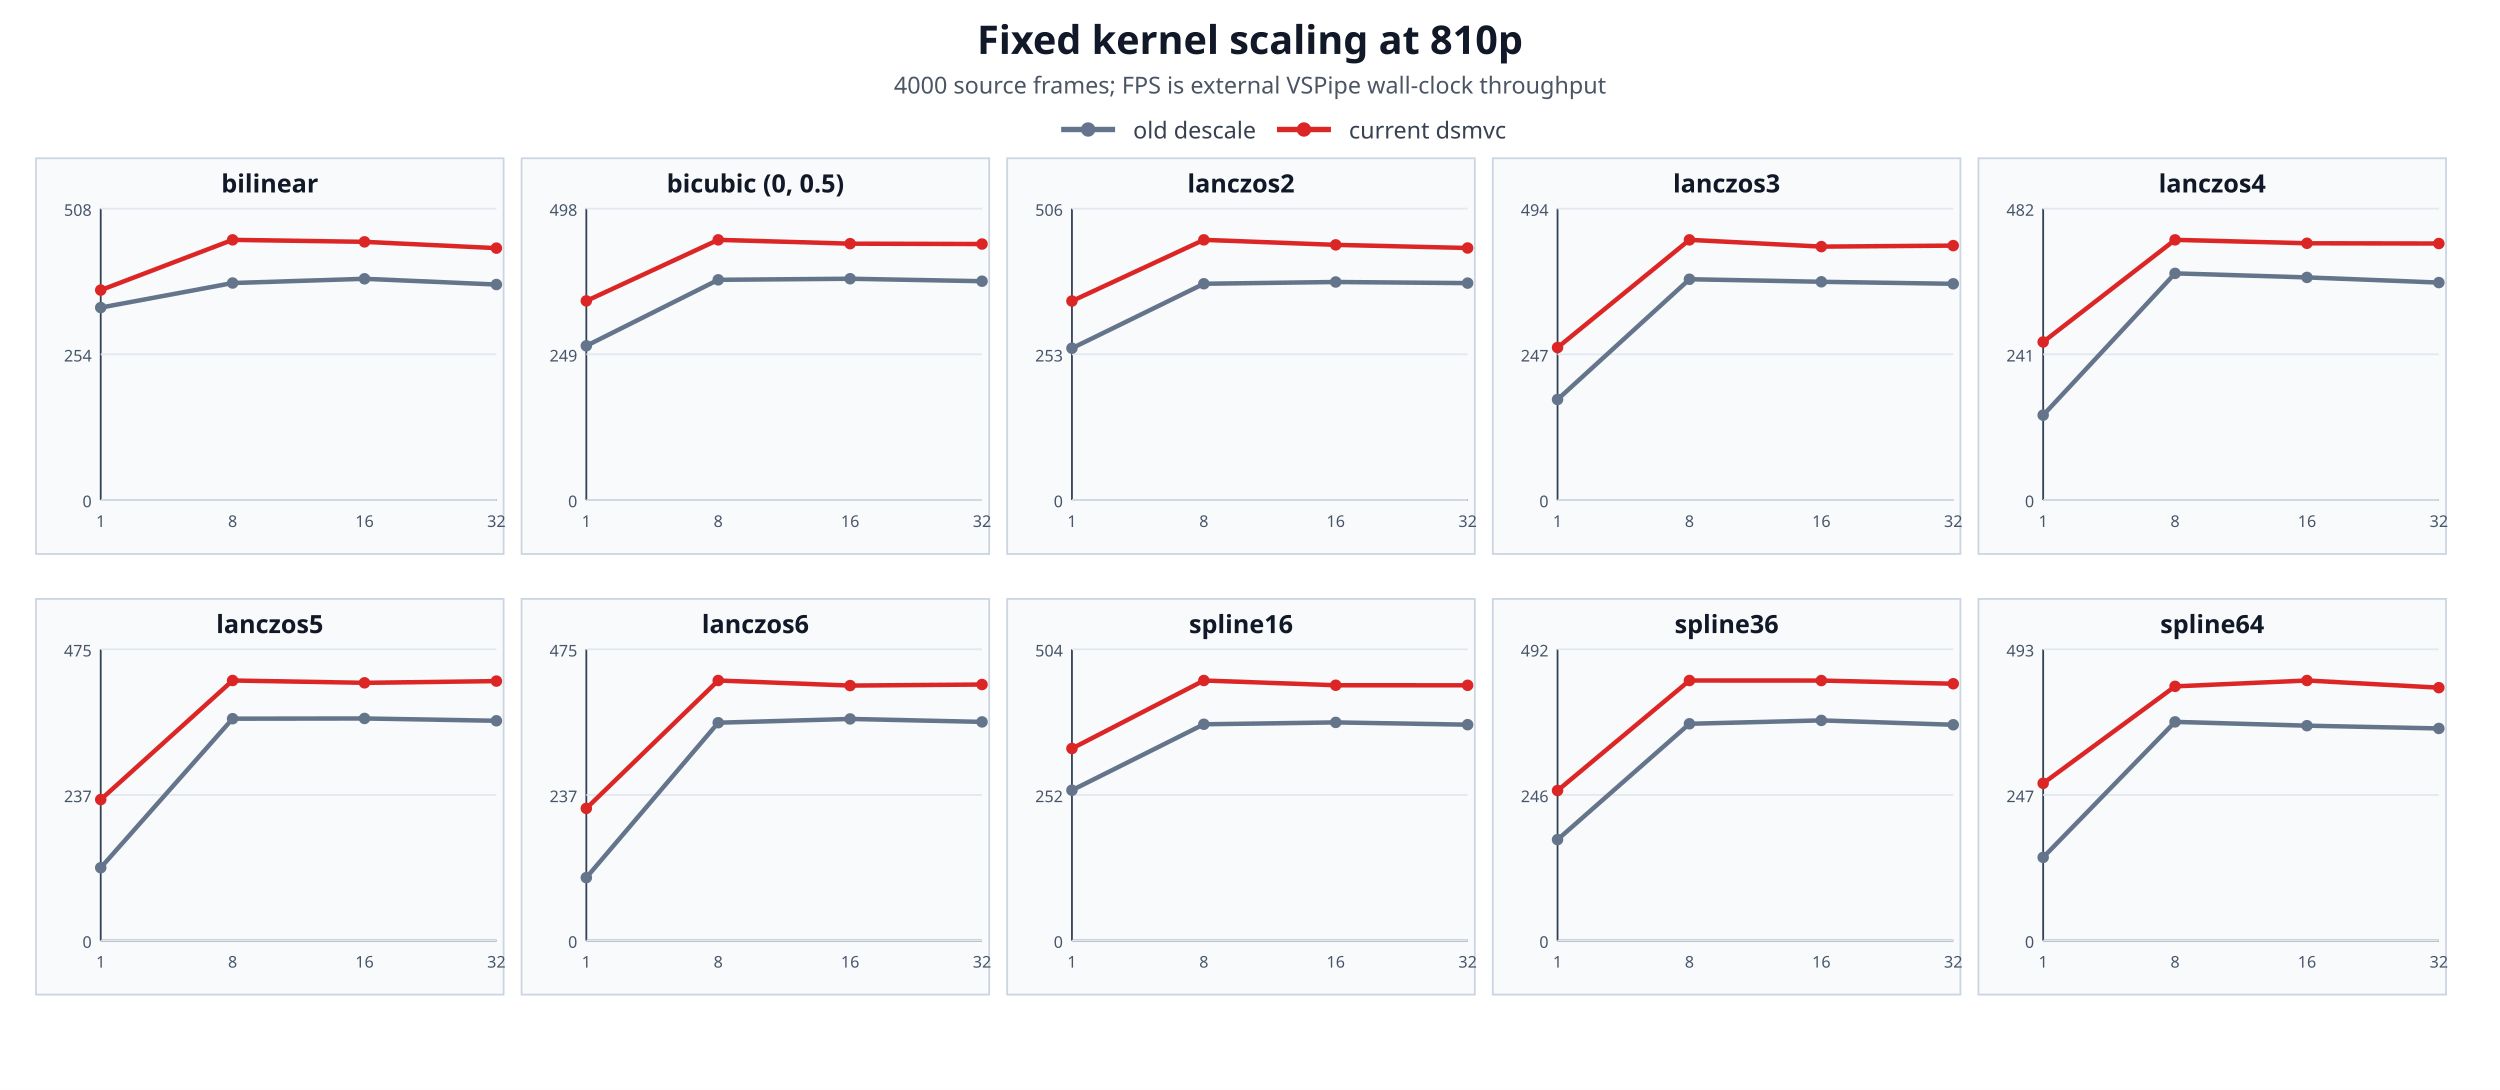
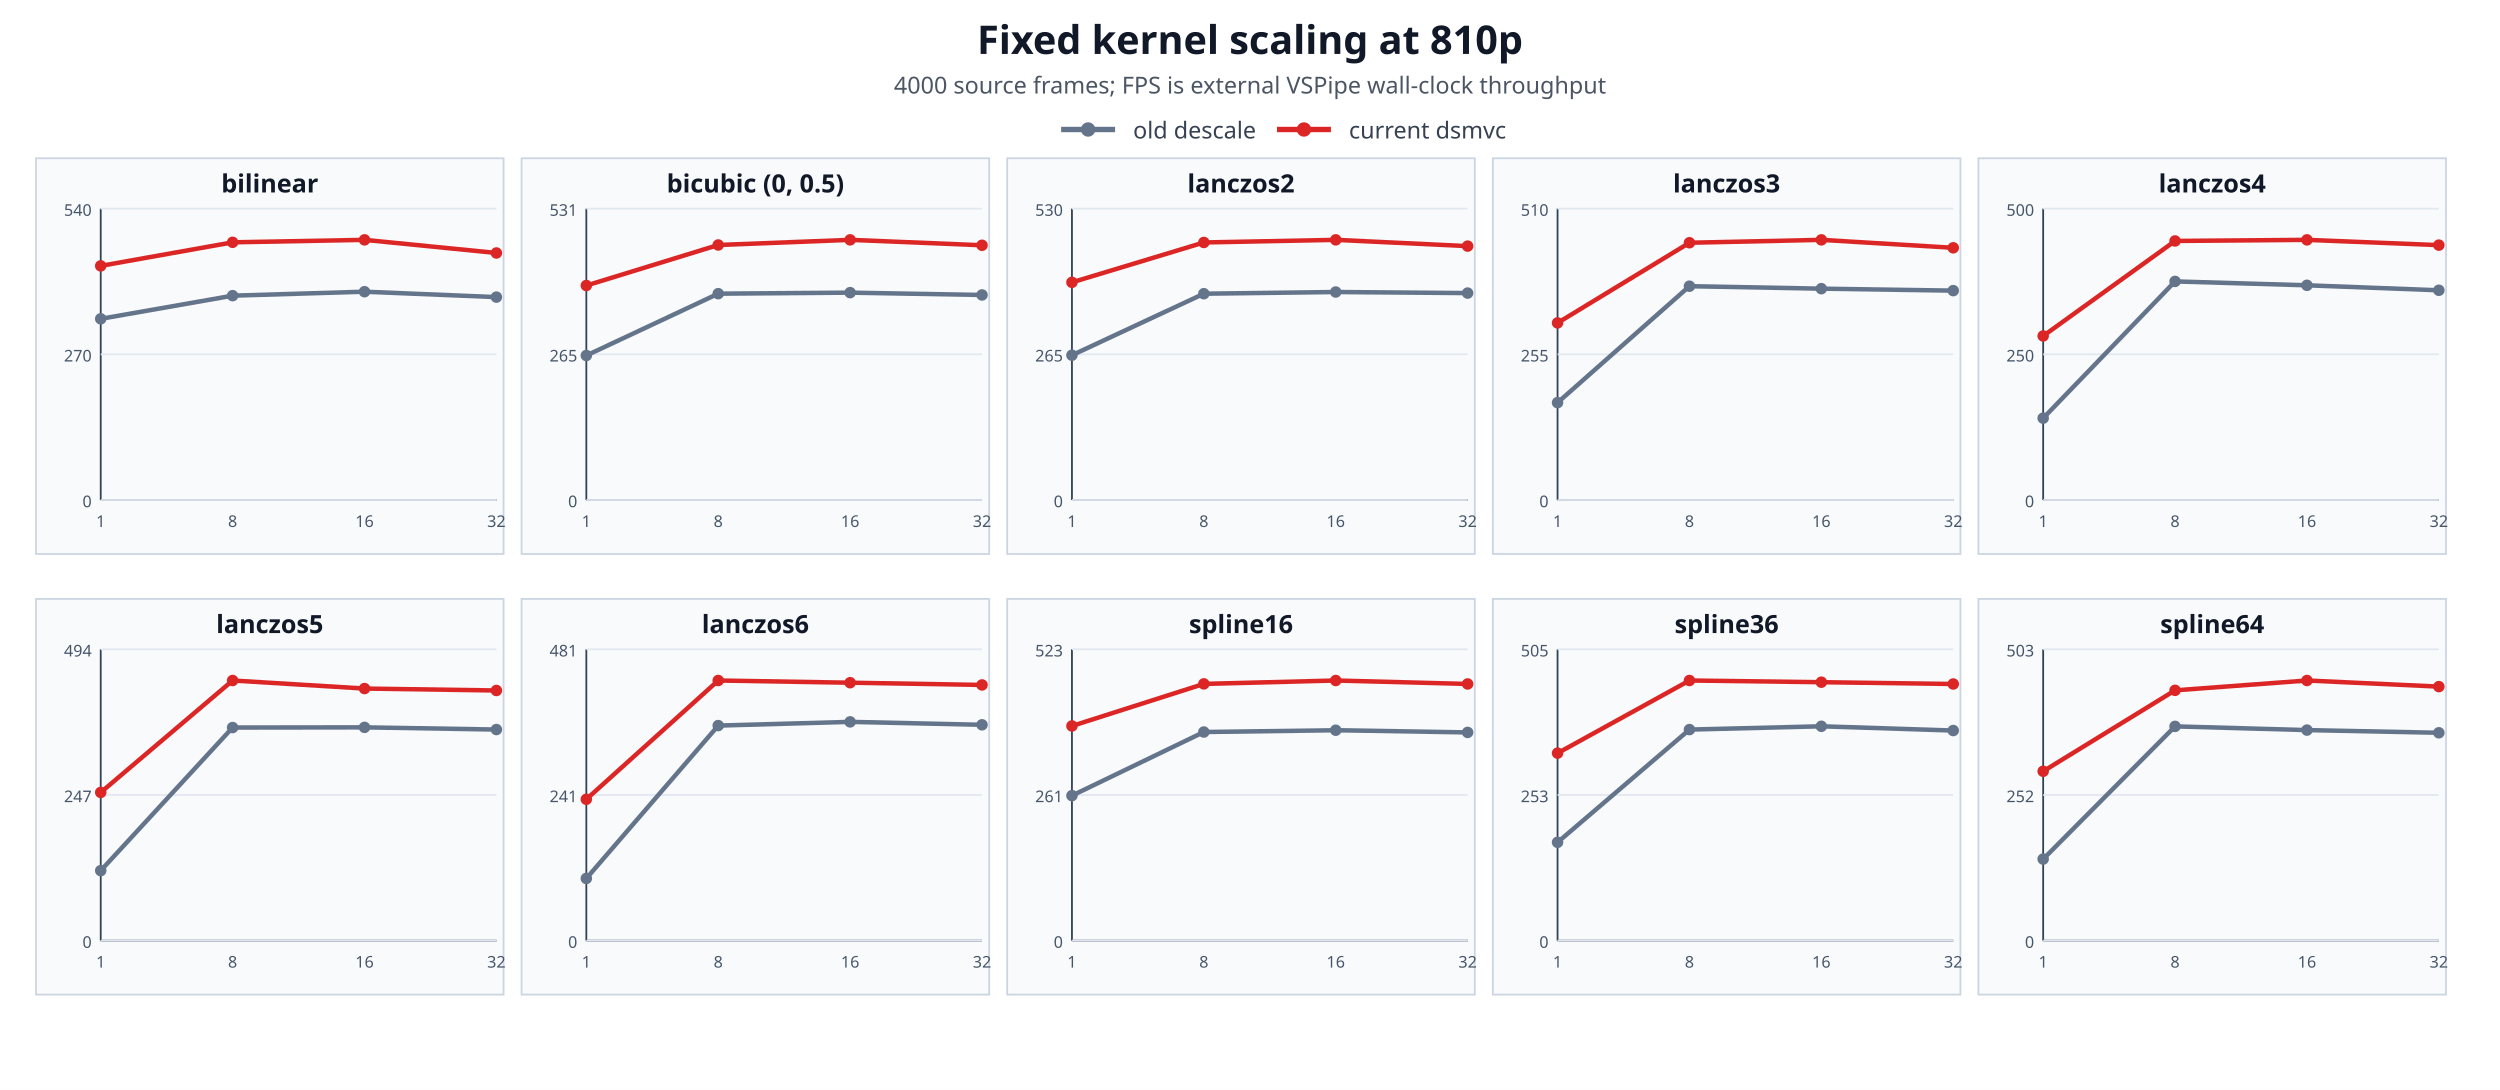
<svg xmlns="http://www.w3.org/2000/svg" width="1390" height="606" viewBox="0 0 1390 606" role="img" aria-labelledby="title desc">
  <rect width="1390" height="606" fill="#ffffff" />
  <text x="695.0" y="30" text-anchor="middle" font-family="sans-serif" font-size="22" font-weight="700" fill="#111827">Fixed kernel scaling at 810p</text>
  <text x="695.0" y="52" text-anchor="middle" font-family="sans-serif" font-size="13" fill="#4b5563">4000 source frames; FPS is external VSPipe wall-clock throughput</text>
  <line x1="590.0" y1="72" x2="620.0" y2="72" stroke="#64748b" stroke-width="3" />
  <circle cx="605.0" cy="72" r="4" fill="#64748b" />
  <text x="630.0" y="77" font-family="sans-serif" font-size="13" fill="#374151">old descale</text>
  <line x1="710.0" y1="72" x2="740.0" y2="72" stroke="#dc2626" stroke-width="3" />
  <circle cx="725.0" cy="72" r="4" fill="#dc2626" />
  <text x="750.0" y="77" font-family="sans-serif" font-size="13" fill="#374151">current dsmvc</text>
  <g font-family="sans-serif">
    <rect x="20" y="88" width="260" height="220" fill="#f8fafc" stroke="#cbd5e1" />
    <text x="150.0" y="107" text-anchor="middle" font-size="14" font-weight="700" fill="#111827">bilinear</text>
    <line x1="56" y1="116" x2="56" y2="278" stroke="#334155" />
    <line x1="56" y1="278" x2="276" y2="278" stroke="#334155" />
    <line x1="56" y1="278.00" x2="276" y2="278.00" stroke="#e2e8f0" />
    <text x="51" y="282.00" text-anchor="end" font-size="9" fill="#475569">0</text>
    <line x1="56" y1="197.00" x2="276" y2="197.00" stroke="#e2e8f0" />
-     <text x="51" y="201.00" text-anchor="end" font-size="9" fill="#475569">254</text>
+     <text x="51" y="201.00" text-anchor="end" font-size="9" fill="#475569">270</text>
    <line x1="56" y1="116.00" x2="276" y2="116.00" stroke="#e2e8f0" />
-     <text x="51" y="120.00" text-anchor="end" font-size="9" fill="#475569">508</text>
+     <text x="51" y="120.00" text-anchor="end" font-size="9" fill="#475569">540</text>
    <text x="56.00" y="293" text-anchor="middle" font-size="9" fill="#475569">1</text>
    <text x="129.33" y="293" text-anchor="middle" font-size="9" fill="#475569">8</text>
    <text x="202.67" y="293" text-anchor="middle" font-size="9" fill="#475569">16</text>
    <text x="276.00" y="293" text-anchor="middle" font-size="9" fill="#475569">32</text>
-     <polyline points="56.00,171.01 129.33,157.36 202.67,155.01 276.00,158.20" fill="none" stroke="#64748b" stroke-width="2.5" />
-     <circle cx="56.00" cy="171.01" r="3.2" fill="#64748b" />
-     <circle cx="129.33" cy="157.36" r="3.2" fill="#64748b" />
-     <circle cx="202.67" cy="155.01" r="3.2" fill="#64748b" />
-     <circle cx="276.00" cy="158.20" r="3.2" fill="#64748b" />
-     <polyline points="56.00,161.30 129.33,133.36 202.67,134.47 276.00,137.97" fill="none" stroke="#dc2626" stroke-width="2.5" />
-     <circle cx="56.00" cy="161.30" r="3.2" fill="#dc2626" />
-     <circle cx="129.33" cy="133.36" r="3.2" fill="#dc2626" />
-     <circle cx="202.67" cy="134.47" r="3.2" fill="#dc2626" />
-     <circle cx="276.00" cy="137.97" r="3.2" fill="#dc2626" />
+     <polyline points="56.00,177.26 129.33,164.39 202.67,162.19 276.00,165.19" fill="none" stroke="#64748b" stroke-width="2.5" />
+     <circle cx="56.00" cy="177.26" r="3.2" fill="#64748b" />
+     <circle cx="129.33" cy="164.39" r="3.2" fill="#64748b" />
+     <circle cx="202.67" cy="162.19" r="3.2" fill="#64748b" />
+     <circle cx="276.00" cy="165.19" r="3.2" fill="#64748b" />
+     <polyline points="56.00,147.82 129.33,134.73 202.67,133.36 276.00,140.66" fill="none" stroke="#dc2626" stroke-width="2.5" />
+     <circle cx="56.00" cy="147.82" r="3.2" fill="#dc2626" />
+     <circle cx="129.33" cy="134.73" r="3.2" fill="#dc2626" />
+     <circle cx="202.67" cy="133.36" r="3.2" fill="#dc2626" />
+     <circle cx="276.00" cy="140.66" r="3.2" fill="#dc2626" />
  </g>
  <g font-family="sans-serif">
    <rect x="290" y="88" width="260" height="220" fill="#f8fafc" stroke="#cbd5e1" />
    <text x="420.0" y="107" text-anchor="middle" font-size="14" font-weight="700" fill="#111827">bicubic (0, 0.5)</text>
    <line x1="326" y1="116" x2="326" y2="278" stroke="#334155" />
    <line x1="326" y1="278" x2="546" y2="278" stroke="#334155" />
    <line x1="326" y1="278.00" x2="546" y2="278.00" stroke="#e2e8f0" />
    <text x="321" y="282.00" text-anchor="end" font-size="9" fill="#475569">0</text>
    <line x1="326" y1="197.00" x2="546" y2="197.00" stroke="#e2e8f0" />
-     <text x="321" y="201.00" text-anchor="end" font-size="9" fill="#475569">249</text>
+     <text x="321" y="201.00" text-anchor="end" font-size="9" fill="#475569">265</text>
    <line x1="326" y1="116.00" x2="546" y2="116.00" stroke="#e2e8f0" />
-     <text x="321" y="120.00" text-anchor="end" font-size="9" fill="#475569">498</text>
+     <text x="321" y="120.00" text-anchor="end" font-size="9" fill="#475569">531</text>
    <text x="326.00" y="293" text-anchor="middle" font-size="9" fill="#475569">1</text>
    <text x="399.33" y="293" text-anchor="middle" font-size="9" fill="#475569">8</text>
    <text x="472.67" y="293" text-anchor="middle" font-size="9" fill="#475569">16</text>
    <text x="546.00" y="293" text-anchor="middle" font-size="9" fill="#475569">32</text>
-     <polyline points="326.00,192.27 399.33,155.58 472.67,154.98 546.00,156.35" fill="none" stroke="#64748b" stroke-width="2.5" />
-     <circle cx="326.00" cy="192.27" r="3.2" fill="#64748b" />
-     <circle cx="399.33" cy="155.58" r="3.2" fill="#64748b" />
-     <circle cx="472.67" cy="154.98" r="3.2" fill="#64748b" />
-     <circle cx="546.00" cy="156.35" r="3.2" fill="#64748b" />
-     <polyline points="326.00,167.31 399.33,133.36 472.67,135.48 546.00,135.68" fill="none" stroke="#dc2626" stroke-width="2.5" />
-     <circle cx="326.00" cy="167.31" r="3.2" fill="#dc2626" />
-     <circle cx="399.33" cy="133.36" r="3.2" fill="#dc2626" />
-     <circle cx="472.67" cy="135.48" r="3.2" fill="#dc2626" />
-     <circle cx="546.00" cy="135.68" r="3.2" fill="#dc2626" />
+     <polyline points="326.00,197.66 399.33,163.28 472.67,162.71 546.00,164.00" fill="none" stroke="#64748b" stroke-width="2.5" />
+     <circle cx="326.00" cy="197.66" r="3.2" fill="#64748b" />
+     <circle cx="399.33" cy="163.28" r="3.2" fill="#64748b" />
+     <circle cx="472.67" cy="162.71" r="3.2" fill="#64748b" />
+     <circle cx="546.00" cy="164.00" r="3.2" fill="#64748b" />
+     <polyline points="326.00,158.75 399.33,136.21 472.67,133.36 546.00,136.37" fill="none" stroke="#dc2626" stroke-width="2.5" />
+     <circle cx="326.00" cy="158.75" r="3.2" fill="#dc2626" />
+     <circle cx="399.33" cy="136.21" r="3.2" fill="#dc2626" />
+     <circle cx="472.67" cy="133.36" r="3.2" fill="#dc2626" />
+     <circle cx="546.00" cy="136.37" r="3.2" fill="#dc2626" />
  </g>
  <g font-family="sans-serif">
    <rect x="560" y="88" width="260" height="220" fill="#f8fafc" stroke="#cbd5e1" />
    <text x="690.0" y="107" text-anchor="middle" font-size="14" font-weight="700" fill="#111827">lanczos2</text>
    <line x1="596" y1="116" x2="596" y2="278" stroke="#334155" />
    <line x1="596" y1="278" x2="816" y2="278" stroke="#334155" />
    <line x1="596" y1="278.00" x2="816" y2="278.00" stroke="#e2e8f0" />
    <text x="591" y="282.00" text-anchor="end" font-size="9" fill="#475569">0</text>
    <line x1="596" y1="197.00" x2="816" y2="197.00" stroke="#e2e8f0" />
-     <text x="591" y="201.00" text-anchor="end" font-size="9" fill="#475569">253</text>
+     <text x="591" y="201.00" text-anchor="end" font-size="9" fill="#475569">265</text>
    <line x1="596" y1="116.00" x2="816" y2="116.00" stroke="#e2e8f0" />
-     <text x="591" y="120.00" text-anchor="end" font-size="9" fill="#475569">506</text>
+     <text x="591" y="120.00" text-anchor="end" font-size="9" fill="#475569">530</text>
    <text x="596.00" y="293" text-anchor="middle" font-size="9" fill="#475569">1</text>
    <text x="669.33" y="293" text-anchor="middle" font-size="9" fill="#475569">8</text>
    <text x="742.67" y="293" text-anchor="middle" font-size="9" fill="#475569">16</text>
    <text x="816.00" y="293" text-anchor="middle" font-size="9" fill="#475569">32</text>
-     <polyline points="596.00,193.62 669.33,157.77 742.67,156.79 816.00,157.41" fill="none" stroke="#64748b" stroke-width="2.5" />
-     <circle cx="596.00" cy="193.62" r="3.2" fill="#64748b" />
-     <circle cx="669.33" cy="157.77" r="3.2" fill="#64748b" />
-     <circle cx="742.67" cy="156.79" r="3.2" fill="#64748b" />
-     <circle cx="816.00" cy="157.41" r="3.2" fill="#64748b" />
-     <polyline points="596.00,167.38 669.33,133.36 742.67,136.15 816.00,137.89" fill="none" stroke="#dc2626" stroke-width="2.5" />
-     <circle cx="596.00" cy="167.38" r="3.2" fill="#dc2626" />
-     <circle cx="669.33" cy="133.36" r="3.2" fill="#dc2626" />
-     <circle cx="742.67" cy="136.15" r="3.2" fill="#dc2626" />
-     <circle cx="816.00" cy="137.89" r="3.2" fill="#dc2626" />
+     <polyline points="596.00,197.50 669.33,163.30 742.67,162.36 816.00,162.95" fill="none" stroke="#64748b" stroke-width="2.5" />
+     <circle cx="596.00" cy="197.50" r="3.2" fill="#64748b" />
+     <circle cx="669.33" cy="163.30" r="3.2" fill="#64748b" />
+     <circle cx="742.67" cy="162.36" r="3.2" fill="#64748b" />
+     <circle cx="816.00" cy="162.95" r="3.2" fill="#64748b" />
+     <polyline points="596.00,156.98 669.33,134.81 742.67,133.36 816.00,136.85" fill="none" stroke="#dc2626" stroke-width="2.5" />
+     <circle cx="596.00" cy="156.98" r="3.2" fill="#dc2626" />
+     <circle cx="669.33" cy="134.81" r="3.2" fill="#dc2626" />
+     <circle cx="742.67" cy="133.36" r="3.2" fill="#dc2626" />
+     <circle cx="816.00" cy="136.85" r="3.2" fill="#dc2626" />
  </g>
  <g font-family="sans-serif">
    <rect x="830" y="88" width="260" height="220" fill="#f8fafc" stroke="#cbd5e1" />
    <text x="960.0" y="107" text-anchor="middle" font-size="14" font-weight="700" fill="#111827">lanczos3</text>
    <line x1="866" y1="116" x2="866" y2="278" stroke="#334155" />
    <line x1="866" y1="278" x2="1086" y2="278" stroke="#334155" />
    <line x1="866" y1="278.00" x2="1086" y2="278.00" stroke="#e2e8f0" />
    <text x="861" y="282.00" text-anchor="end" font-size="9" fill="#475569">0</text>
    <line x1="866" y1="197.00" x2="1086" y2="197.00" stroke="#e2e8f0" />
-     <text x="861" y="201.00" text-anchor="end" font-size="9" fill="#475569">247</text>
+     <text x="861" y="201.00" text-anchor="end" font-size="9" fill="#475569">255</text>
    <line x1="866" y1="116.00" x2="1086" y2="116.00" stroke="#e2e8f0" />
-     <text x="861" y="120.00" text-anchor="end" font-size="9" fill="#475569">494</text>
+     <text x="861" y="120.00" text-anchor="end" font-size="9" fill="#475569">510</text>
    <text x="866.00" y="293" text-anchor="middle" font-size="9" fill="#475569">1</text>
    <text x="939.33" y="293" text-anchor="middle" font-size="9" fill="#475569">8</text>
    <text x="1012.67" y="293" text-anchor="middle" font-size="9" fill="#475569">16</text>
    <text x="1086.00" y="293" text-anchor="middle" font-size="9" fill="#475569">32</text>
-     <polyline points="866.00,222.11 939.33,155.26 1012.67,156.68 1086.00,157.80" fill="none" stroke="#64748b" stroke-width="2.5" />
-     <circle cx="866.00" cy="222.11" r="3.2" fill="#64748b" />
-     <circle cx="939.33" cy="155.26" r="3.2" fill="#64748b" />
-     <circle cx="1012.67" cy="156.68" r="3.2" fill="#64748b" />
-     <circle cx="1086.00" cy="157.80" r="3.2" fill="#64748b" />
-     <polyline points="866.00,193.22 939.33,133.36 1012.67,137.12 1086.00,136.56" fill="none" stroke="#dc2626" stroke-width="2.5" />
-     <circle cx="866.00" cy="193.22" r="3.2" fill="#dc2626" />
-     <circle cx="939.33" cy="133.36" r="3.2" fill="#dc2626" />
-     <circle cx="1012.67" cy="137.12" r="3.2" fill="#dc2626" />
-     <circle cx="1086.00" cy="136.56" r="3.2" fill="#dc2626" />
+     <polyline points="866.00,223.87 939.33,159.13 1012.67,160.50 1086.00,161.59" fill="none" stroke="#64748b" stroke-width="2.5" />
+     <circle cx="866.00" cy="223.87" r="3.2" fill="#64748b" />
+     <circle cx="939.33" cy="159.13" r="3.2" fill="#64748b" />
+     <circle cx="1012.67" cy="160.50" r="3.2" fill="#64748b" />
+     <circle cx="1086.00" cy="161.59" r="3.2" fill="#64748b" />
+     <polyline points="866.00,179.54 939.33,134.97 1012.67,133.36 1086.00,137.78" fill="none" stroke="#dc2626" stroke-width="2.5" />
+     <circle cx="866.00" cy="179.54" r="3.2" fill="#dc2626" />
+     <circle cx="939.33" cy="134.97" r="3.2" fill="#dc2626" />
+     <circle cx="1012.67" cy="133.36" r="3.2" fill="#dc2626" />
+     <circle cx="1086.00" cy="137.78" r="3.2" fill="#dc2626" />
  </g>
  <g font-family="sans-serif">
    <rect x="1100" y="88" width="260" height="220" fill="#f8fafc" stroke="#cbd5e1" />
    <text x="1230.0" y="107" text-anchor="middle" font-size="14" font-weight="700" fill="#111827">lanczos4</text>
    <line x1="1136" y1="116" x2="1136" y2="278" stroke="#334155" />
    <line x1="1136" y1="278" x2="1356" y2="278" stroke="#334155" />
    <line x1="1136" y1="278.00" x2="1356" y2="278.00" stroke="#e2e8f0" />
    <text x="1131" y="282.00" text-anchor="end" font-size="9" fill="#475569">0</text>
    <line x1="1136" y1="197.00" x2="1356" y2="197.00" stroke="#e2e8f0" />
-     <text x="1131" y="201.00" text-anchor="end" font-size="9" fill="#475569">241</text>
+     <text x="1131" y="201.00" text-anchor="end" font-size="9" fill="#475569">250</text>
    <line x1="1136" y1="116.00" x2="1356" y2="116.00" stroke="#e2e8f0" />
-     <text x="1131" y="120.00" text-anchor="end" font-size="9" fill="#475569">482</text>
+     <text x="1131" y="120.00" text-anchor="end" font-size="9" fill="#475569">500</text>
    <text x="1136.00" y="293" text-anchor="middle" font-size="9" fill="#475569">1</text>
    <text x="1209.33" y="293" text-anchor="middle" font-size="9" fill="#475569">8</text>
    <text x="1282.67" y="293" text-anchor="middle" font-size="9" fill="#475569">16</text>
    <text x="1356.00" y="293" text-anchor="middle" font-size="9" fill="#475569">32</text>
-     <polyline points="1136.00,230.82 1209.33,152.00 1282.67,154.24 1356.00,157.11" fill="none" stroke="#64748b" stroke-width="2.5" />
-     <circle cx="1136.00" cy="230.82" r="3.2" fill="#64748b" />
-     <circle cx="1209.33" cy="152.00" r="3.2" fill="#64748b" />
-     <circle cx="1282.67" cy="154.24" r="3.2" fill="#64748b" />
-     <circle cx="1356.00" cy="157.11" r="3.2" fill="#64748b" />
-     <polyline points="1136.00,190.13 1209.33,133.36 1282.67,135.26 1356.00,135.40" fill="none" stroke="#dc2626" stroke-width="2.5" />
-     <circle cx="1136.00" cy="190.13" r="3.2" fill="#dc2626" />
-     <circle cx="1209.33" cy="133.36" r="3.2" fill="#dc2626" />
-     <circle cx="1282.67" cy="135.26" r="3.2" fill="#dc2626" />
-     <circle cx="1356.00" cy="135.40" r="3.2" fill="#dc2626" />
+     <polyline points="1136.00,232.50 1209.33,156.47 1282.67,158.63 1356.00,161.40" fill="none" stroke="#64748b" stroke-width="2.5" />
+     <circle cx="1136.00" cy="232.50" r="3.2" fill="#64748b" />
+     <circle cx="1209.33" cy="156.47" r="3.2" fill="#64748b" />
+     <circle cx="1282.67" cy="158.63" r="3.2" fill="#64748b" />
+     <circle cx="1356.00" cy="161.40" r="3.2" fill="#64748b" />
+     <polyline points="1136.00,186.79 1209.33,133.97 1282.67,133.36 1356.00,136.30" fill="none" stroke="#dc2626" stroke-width="2.5" />
+     <circle cx="1136.00" cy="186.79" r="3.2" fill="#dc2626" />
+     <circle cx="1209.33" cy="133.97" r="3.2" fill="#dc2626" />
+     <circle cx="1282.67" cy="133.36" r="3.2" fill="#dc2626" />
+     <circle cx="1356.00" cy="136.30" r="3.2" fill="#dc2626" />
  </g>
  <g font-family="sans-serif">
    <rect x="20" y="333" width="260" height="220" fill="#f8fafc" stroke="#cbd5e1" />
    <text x="150.0" y="352" text-anchor="middle" font-size="14" font-weight="700" fill="#111827">lanczos5</text>
    <line x1="56" y1="361" x2="56" y2="523" stroke="#334155" />
    <line x1="56" y1="523" x2="276" y2="523" stroke="#334155" />
    <line x1="56" y1="523.00" x2="276" y2="523.00" stroke="#e2e8f0" />
    <text x="51" y="527.00" text-anchor="end" font-size="9" fill="#475569">0</text>
    <line x1="56" y1="442.00" x2="276" y2="442.00" stroke="#e2e8f0" />
-     <text x="51" y="446.00" text-anchor="end" font-size="9" fill="#475569">237</text>
+     <text x="51" y="446.00" text-anchor="end" font-size="9" fill="#475569">247</text>
    <line x1="56" y1="361.00" x2="276" y2="361.00" stroke="#e2e8f0" />
-     <text x="51" y="365.00" text-anchor="end" font-size="9" fill="#475569">475</text>
+     <text x="51" y="365.00" text-anchor="end" font-size="9" fill="#475569">494</text>
    <text x="56.00" y="538" text-anchor="middle" font-size="9" fill="#475569">1</text>
    <text x="129.33" y="538" text-anchor="middle" font-size="9" fill="#475569">8</text>
    <text x="202.67" y="538" text-anchor="middle" font-size="9" fill="#475569">16</text>
    <text x="276.00" y="538" text-anchor="middle" font-size="9" fill="#475569">32</text>
-     <polyline points="56.00,482.45 129.33,399.59 202.67,399.47 276.00,400.75" fill="none" stroke="#64748b" stroke-width="2.5" />
-     <circle cx="56.00" cy="482.45" r="3.2" fill="#64748b" />
-     <circle cx="129.33" cy="399.59" r="3.2" fill="#64748b" />
-     <circle cx="202.67" cy="399.47" r="3.2" fill="#64748b" />
-     <circle cx="276.00" cy="400.75" r="3.2" fill="#64748b" />
-     <polyline points="56.00,444.56 129.33,378.36 202.67,379.65 276.00,378.69" fill="none" stroke="#dc2626" stroke-width="2.5" />
-     <circle cx="56.00" cy="444.56" r="3.2" fill="#dc2626" />
+     <polyline points="56.00,484.07 129.33,404.52 202.67,404.41 276.00,405.63" fill="none" stroke="#64748b" stroke-width="2.5" />
+     <circle cx="56.00" cy="484.07" r="3.2" fill="#64748b" />
+     <circle cx="129.33" cy="404.52" r="3.2" fill="#64748b" />
+     <circle cx="202.67" cy="404.41" r="3.2" fill="#64748b" />
+     <circle cx="276.00" cy="405.63" r="3.2" fill="#64748b" />
+     <polyline points="56.00,440.59 129.33,378.36 202.67,382.84 276.00,383.91" fill="none" stroke="#dc2626" stroke-width="2.5" />
+     <circle cx="56.00" cy="440.59" r="3.2" fill="#dc2626" />
    <circle cx="129.33" cy="378.36" r="3.2" fill="#dc2626" />
-     <circle cx="202.67" cy="379.65" r="3.2" fill="#dc2626" />
-     <circle cx="276.00" cy="378.69" r="3.2" fill="#dc2626" />
+     <circle cx="202.67" cy="382.84" r="3.2" fill="#dc2626" />
+     <circle cx="276.00" cy="383.91" r="3.2" fill="#dc2626" />
  </g>
  <g font-family="sans-serif">
    <rect x="290" y="333" width="260" height="220" fill="#f8fafc" stroke="#cbd5e1" />
    <text x="420.0" y="352" text-anchor="middle" font-size="14" font-weight="700" fill="#111827">lanczos6</text>
    <line x1="326" y1="361" x2="326" y2="523" stroke="#334155" />
    <line x1="326" y1="523" x2="546" y2="523" stroke="#334155" />
    <line x1="326" y1="523.00" x2="546" y2="523.00" stroke="#e2e8f0" />
    <text x="321" y="527.00" text-anchor="end" font-size="9" fill="#475569">0</text>
    <line x1="326" y1="442.00" x2="546" y2="442.00" stroke="#e2e8f0" />
-     <text x="321" y="446.00" text-anchor="end" font-size="9" fill="#475569">237</text>
+     <text x="321" y="446.00" text-anchor="end" font-size="9" fill="#475569">241</text>
    <line x1="326" y1="361.00" x2="546" y2="361.00" stroke="#e2e8f0" />
-     <text x="321" y="365.00" text-anchor="end" font-size="9" fill="#475569">475</text>
+     <text x="321" y="365.00" text-anchor="end" font-size="9" fill="#475569">481</text>
    <text x="326.00" y="538" text-anchor="middle" font-size="9" fill="#475569">1</text>
    <text x="399.33" y="538" text-anchor="middle" font-size="9" fill="#475569">8</text>
    <text x="472.67" y="538" text-anchor="middle" font-size="9" fill="#475569">16</text>
    <text x="546.00" y="538" text-anchor="middle" font-size="9" fill="#475569">32</text>
-     <polyline points="326.00,487.96 399.33,401.83 472.67,399.73 546.00,401.38" fill="none" stroke="#64748b" stroke-width="2.5" />
-     <circle cx="326.00" cy="487.96" r="3.2" fill="#64748b" />
-     <circle cx="399.33" cy="401.83" r="3.2" fill="#64748b" />
-     <circle cx="472.67" cy="399.73" r="3.2" fill="#64748b" />
-     <circle cx="546.00" cy="401.38" r="3.2" fill="#64748b" />
-     <polyline points="326.00,449.46 399.33,378.36 472.67,381.18 546.00,380.60" fill="none" stroke="#dc2626" stroke-width="2.5" />
-     <circle cx="326.00" cy="449.46" r="3.2" fill="#dc2626" />
+     <polyline points="326.00,488.42 399.33,403.43 472.67,401.36 546.00,402.99" fill="none" stroke="#64748b" stroke-width="2.5" />
+     <circle cx="326.00" cy="488.42" r="3.2" fill="#64748b" />
+     <circle cx="399.33" cy="403.43" r="3.2" fill="#64748b" />
+     <circle cx="472.67" cy="401.36" r="3.2" fill="#64748b" />
+     <circle cx="546.00" cy="402.99" r="3.2" fill="#64748b" />
+     <polyline points="326.00,444.39 399.33,378.36 472.67,379.59 546.00,380.83" fill="none" stroke="#dc2626" stroke-width="2.5" />
+     <circle cx="326.00" cy="444.39" r="3.2" fill="#dc2626" />
    <circle cx="399.33" cy="378.36" r="3.2" fill="#dc2626" />
-     <circle cx="472.67" cy="381.18" r="3.2" fill="#dc2626" />
-     <circle cx="546.00" cy="380.60" r="3.2" fill="#dc2626" />
+     <circle cx="472.67" cy="379.59" r="3.2" fill="#dc2626" />
+     <circle cx="546.00" cy="380.83" r="3.2" fill="#dc2626" />
  </g>
  <g font-family="sans-serif">
    <rect x="560" y="333" width="260" height="220" fill="#f8fafc" stroke="#cbd5e1" />
    <text x="690.0" y="352" text-anchor="middle" font-size="14" font-weight="700" fill="#111827">spline16</text>
    <line x1="596" y1="361" x2="596" y2="523" stroke="#334155" />
    <line x1="596" y1="523" x2="816" y2="523" stroke="#334155" />
    <line x1="596" y1="523.00" x2="816" y2="523.00" stroke="#e2e8f0" />
    <text x="591" y="527.00" text-anchor="end" font-size="9" fill="#475569">0</text>
    <line x1="596" y1="442.00" x2="816" y2="442.00" stroke="#e2e8f0" />
-     <text x="591" y="446.00" text-anchor="end" font-size="9" fill="#475569">252</text>
+     <text x="591" y="446.00" text-anchor="end" font-size="9" fill="#475569">261</text>
    <line x1="596" y1="361.00" x2="816" y2="361.00" stroke="#e2e8f0" />
-     <text x="591" y="365.00" text-anchor="end" font-size="9" fill="#475569">504</text>
+     <text x="591" y="365.00" text-anchor="end" font-size="9" fill="#475569">523</text>
    <text x="596.00" y="538" text-anchor="middle" font-size="9" fill="#475569">1</text>
    <text x="669.33" y="538" text-anchor="middle" font-size="9" fill="#475569">8</text>
    <text x="742.67" y="538" text-anchor="middle" font-size="9" fill="#475569">16</text>
    <text x="816.00" y="538" text-anchor="middle" font-size="9" fill="#475569">32</text>
-     <polyline points="596.00,439.37 669.33,402.69 742.67,401.66 816.00,402.92" fill="none" stroke="#64748b" stroke-width="2.5" />
-     <circle cx="596.00" cy="439.37" r="3.2" fill="#64748b" />
-     <circle cx="669.33" cy="402.69" r="3.2" fill="#64748b" />
-     <circle cx="742.67" cy="401.66" r="3.2" fill="#64748b" />
-     <circle cx="816.00" cy="402.92" r="3.2" fill="#64748b" />
-     <polyline points="596.00,416.17 669.33,378.36 742.67,381.00 816.00,381.03" fill="none" stroke="#dc2626" stroke-width="2.5" />
-     <circle cx="596.00" cy="416.17" r="3.2" fill="#dc2626" />
-     <circle cx="669.33" cy="378.36" r="3.2" fill="#dc2626" />
-     <circle cx="742.67" cy="381.00" r="3.2" fill="#dc2626" />
-     <circle cx="816.00" cy="381.03" r="3.2" fill="#dc2626" />
+     <polyline points="596.00,442.37 669.33,407.00 742.67,406.01 816.00,407.22" fill="none" stroke="#64748b" stroke-width="2.5" />
+     <circle cx="596.00" cy="442.37" r="3.2" fill="#64748b" />
+     <circle cx="669.33" cy="407.00" r="3.2" fill="#64748b" />
+     <circle cx="742.67" cy="406.01" r="3.2" fill="#64748b" />
+     <circle cx="816.00" cy="407.22" r="3.2" fill="#64748b" />
+     <polyline points="596.00,403.64 669.33,380.24 742.67,378.36 816.00,380.28" fill="none" stroke="#dc2626" stroke-width="2.5" />
+     <circle cx="596.00" cy="403.64" r="3.2" fill="#dc2626" />
+     <circle cx="669.33" cy="380.24" r="3.2" fill="#dc2626" />
+     <circle cx="742.67" cy="378.36" r="3.2" fill="#dc2626" />
+     <circle cx="816.00" cy="380.28" r="3.2" fill="#dc2626" />
  </g>
  <g font-family="sans-serif">
    <rect x="830" y="333" width="260" height="220" fill="#f8fafc" stroke="#cbd5e1" />
    <text x="960.0" y="352" text-anchor="middle" font-size="14" font-weight="700" fill="#111827">spline36</text>
    <line x1="866" y1="361" x2="866" y2="523" stroke="#334155" />
    <line x1="866" y1="523" x2="1086" y2="523" stroke="#334155" />
    <line x1="866" y1="523.00" x2="1086" y2="523.00" stroke="#e2e8f0" />
    <text x="861" y="527.00" text-anchor="end" font-size="9" fill="#475569">0</text>
    <line x1="866" y1="442.00" x2="1086" y2="442.00" stroke="#e2e8f0" />
-     <text x="861" y="446.00" text-anchor="end" font-size="9" fill="#475569">246</text>
+     <text x="861" y="446.00" text-anchor="end" font-size="9" fill="#475569">253</text>
    <line x1="866" y1="361.00" x2="1086" y2="361.00" stroke="#e2e8f0" />
-     <text x="861" y="365.00" text-anchor="end" font-size="9" fill="#475569">492</text>
+     <text x="861" y="365.00" text-anchor="end" font-size="9" fill="#475569">505</text>
    <text x="866.00" y="538" text-anchor="middle" font-size="9" fill="#475569">1</text>
    <text x="939.33" y="538" text-anchor="middle" font-size="9" fill="#475569">8</text>
    <text x="1012.67" y="538" text-anchor="middle" font-size="9" fill="#475569">16</text>
    <text x="1086.00" y="538" text-anchor="middle" font-size="9" fill="#475569">32</text>
-     <polyline points="866.00,466.82 939.33,402.42 1012.67,400.54 1086.00,402.97" fill="none" stroke="#64748b" stroke-width="2.5" />
-     <circle cx="866.00" cy="466.82" r="3.2" fill="#64748b" />
-     <circle cx="939.33" cy="402.42" r="3.2" fill="#64748b" />
-     <circle cx="1012.67" cy="400.54" r="3.2" fill="#64748b" />
-     <circle cx="1086.00" cy="402.97" r="3.2" fill="#64748b" />
-     <polyline points="866.00,439.54 939.33,378.36 1012.67,378.39 1086.00,380.16" fill="none" stroke="#dc2626" stroke-width="2.5" />
-     <circle cx="866.00" cy="439.54" r="3.2" fill="#dc2626" />
+     <polyline points="866.00,468.33 939.33,405.65 1012.67,403.82 1086.00,406.18" fill="none" stroke="#64748b" stroke-width="2.5" />
+     <circle cx="866.00" cy="468.33" r="3.2" fill="#64748b" />
+     <circle cx="939.33" cy="405.65" r="3.2" fill="#64748b" />
+     <circle cx="1012.67" cy="403.82" r="3.2" fill="#64748b" />
+     <circle cx="1086.00" cy="406.18" r="3.2" fill="#64748b" />
+     <polyline points="866.00,418.75 939.33,378.36 1012.67,379.30 1086.00,380.30" fill="none" stroke="#dc2626" stroke-width="2.5" />
+     <circle cx="866.00" cy="418.75" r="3.2" fill="#dc2626" />
    <circle cx="939.33" cy="378.36" r="3.2" fill="#dc2626" />
-     <circle cx="1012.67" cy="378.39" r="3.2" fill="#dc2626" />
-     <circle cx="1086.00" cy="380.16" r="3.2" fill="#dc2626" />
+     <circle cx="1012.67" cy="379.30" r="3.2" fill="#dc2626" />
+     <circle cx="1086.00" cy="380.30" r="3.2" fill="#dc2626" />
  </g>
  <g font-family="sans-serif">
    <rect x="1100" y="333" width="260" height="220" fill="#f8fafc" stroke="#cbd5e1" />
    <text x="1230.0" y="352" text-anchor="middle" font-size="14" font-weight="700" fill="#111827">spline64</text>
    <line x1="1136" y1="361" x2="1136" y2="523" stroke="#334155" />
    <line x1="1136" y1="523" x2="1356" y2="523" stroke="#334155" />
    <line x1="1136" y1="523.00" x2="1356" y2="523.00" stroke="#e2e8f0" />
    <text x="1131" y="527.00" text-anchor="end" font-size="9" fill="#475569">0</text>
    <line x1="1136" y1="442.00" x2="1356" y2="442.00" stroke="#e2e8f0" />
-     <text x="1131" y="446.00" text-anchor="end" font-size="9" fill="#475569">247</text>
+     <text x="1131" y="446.00" text-anchor="end" font-size="9" fill="#475569">252</text>
    <line x1="1136" y1="361.00" x2="1356" y2="361.00" stroke="#e2e8f0" />
-     <text x="1131" y="365.00" text-anchor="end" font-size="9" fill="#475569">493</text>
+     <text x="1131" y="365.00" text-anchor="end" font-size="9" fill="#475569">503</text>
    <text x="1136.00" y="538" text-anchor="middle" font-size="9" fill="#475569">1</text>
    <text x="1209.33" y="538" text-anchor="middle" font-size="9" fill="#475569">8</text>
    <text x="1282.67" y="538" text-anchor="middle" font-size="9" fill="#475569">16</text>
    <text x="1356.00" y="538" text-anchor="middle" font-size="9" fill="#475569">32</text>
-     <polyline points="1136.00,476.70 1209.33,401.37 1282.67,403.48 1356.00,405.01" fill="none" stroke="#64748b" stroke-width="2.5" />
-     <circle cx="1136.00" cy="476.70" r="3.2" fill="#64748b" />
-     <circle cx="1209.33" cy="401.37" r="3.2" fill="#64748b" />
-     <circle cx="1282.67" cy="403.48" r="3.2" fill="#64748b" />
-     <circle cx="1356.00" cy="405.01" r="3.2" fill="#64748b" />
-     <polyline points="1136.00,435.52 1209.33,381.61 1282.67,378.36 1356.00,382.34" fill="none" stroke="#dc2626" stroke-width="2.5" />
-     <circle cx="1136.00" cy="435.52" r="3.2" fill="#dc2626" />
-     <circle cx="1209.33" cy="381.61" r="3.2" fill="#dc2626" />
+     <polyline points="1136.00,477.65 1209.33,403.87 1282.67,405.93 1356.00,407.43" fill="none" stroke="#64748b" stroke-width="2.5" />
+     <circle cx="1136.00" cy="477.65" r="3.2" fill="#64748b" />
+     <circle cx="1209.33" cy="403.87" r="3.2" fill="#64748b" />
+     <circle cx="1282.67" cy="405.93" r="3.2" fill="#64748b" />
+     <circle cx="1356.00" cy="407.43" r="3.2" fill="#64748b" />
+     <polyline points="1136.00,428.83 1209.33,383.82 1282.67,378.36 1356.00,381.76" fill="none" stroke="#dc2626" stroke-width="2.5" />
+     <circle cx="1136.00" cy="428.83" r="3.2" fill="#dc2626" />
+     <circle cx="1209.33" cy="383.82" r="3.2" fill="#dc2626" />
    <circle cx="1282.67" cy="378.36" r="3.2" fill="#dc2626" />
-     <circle cx="1356.00" cy="382.34" r="3.2" fill="#dc2626" />
+     <circle cx="1356.00" cy="381.76" r="3.2" fill="#dc2626" />
  </g>
</svg>
